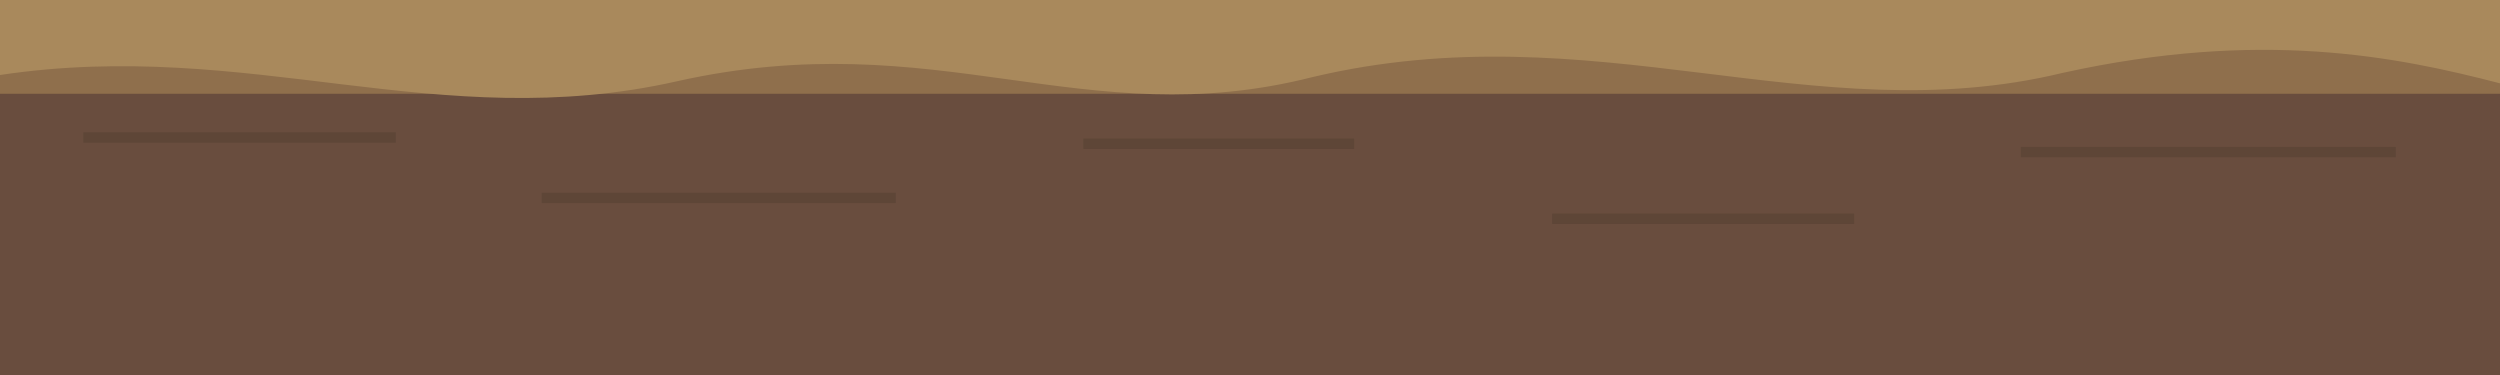
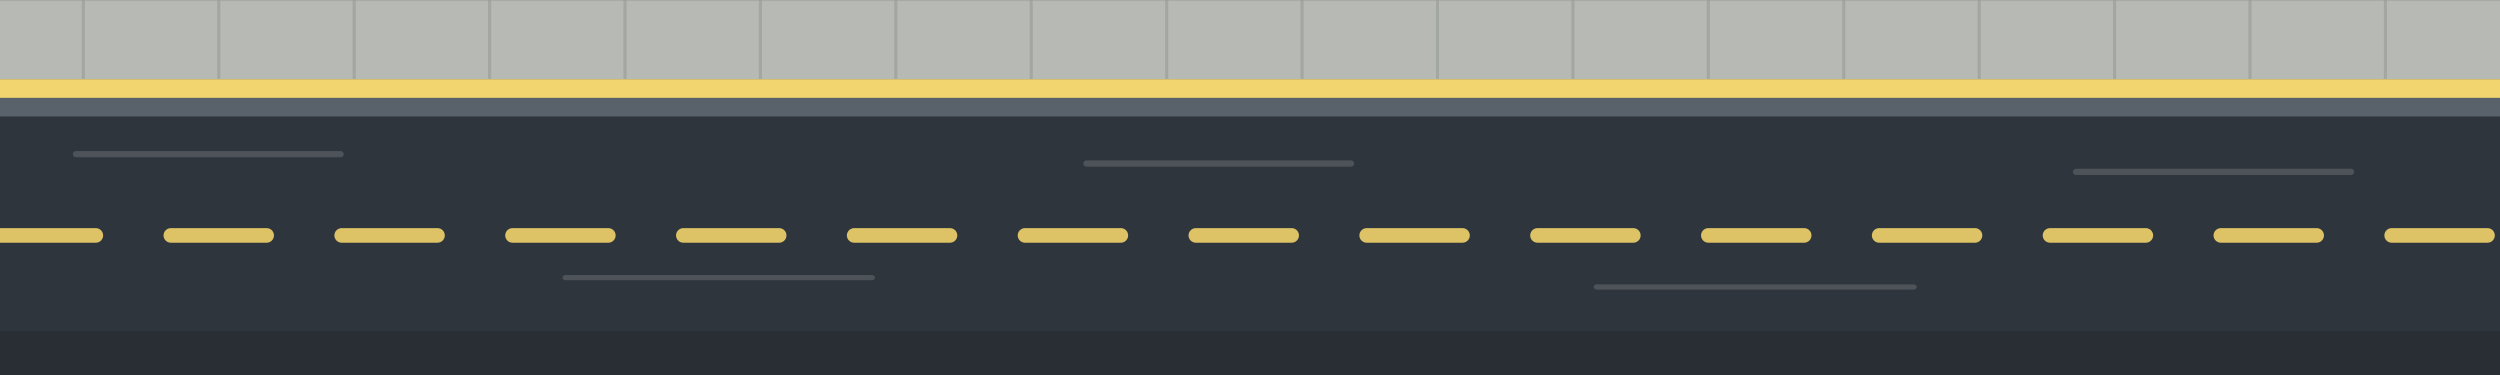
<svg xmlns="http://www.w3.org/2000/svg" width="2400" height="360" viewBox="0 0 2400 360">
-   <rect width="2400" height="360" fill="#694d3e" />
-   <rect y="0" width="2400" height="90" fill="#8f6f4c" />
-   <path d="M0 72 C240 36 420 130 650 78 C900 22 1040 130 1260 74 C1530 10 1740 128 1980 70 C2170 28 2300 54 2400 80 L2400 0 L0 0 Z" fill="#a9895c" />
-   <g stroke="#554031" stroke-width="10" opacity=".55">
-     <path d="M80 132 H380" />
-     <path d="M520 190 H860" />
-     <path d="M1040 138 H1300" />
-     <path d="M1490 210 H1780" />
-     <path d="M1940 146 H2300" />
+   <rect width="2400" height="360" fill="#30363d" />
+   <rect y="0" width="2400" height="76" fill="#b7b9b4" />
+   <g fill="#a7aaa5">
+     <rect x="0" y="0" width="2400" height="1" />
+     <path d="M0 25 H2400" />
+     <path d="M0 51 H2400" />
+   </g>
+   <g stroke="#989c98" stroke-width="3" opacity=".65">
+     <path d="M80 0 V76" />
+     <path d="M210 0 V76" />
+     <path d="M340 0 V76" />
+     <path d="M470 0 V76" />
+     <path d="M600 0 V76" />
+     <path d="M730 0 V76" />
+     <path d="M860 0 V76" />
+     <path d="M990 0 V76" />
+     <path d="M1120 0 V76" />
+     <path d="M1250 0 V76" />
+     <path d="M1380 0 V76" />
+     <path d="M1510 0 V76" />
+     <path d="M1640 0 V76" />
+     <path d="M1770 0 V76" />
+     <path d="M1900 0 V76" />
+     <path d="M2030 0 V76" />
+     <path d="M2160 0 V76" />
+     <path d="M2290 0 V76" />
+   </g>
+   <rect y="76" width="2400" height="18" fill="#f2d56f" />
+   <rect y="94" width="2400" height="18" fill="#59616a" />
+   <rect y="112" width="2400" height="248" fill="#2f353c" />
+   <g opacity=".15" fill="#ffffff">
+     <rect x="70" y="145" width="260" height="6" rx="3" />
+     <rect x="540" y="264" width="300" height="5" rx="3" />
+     <rect x="1040" y="154" width="260" height="6" rx="3" />
+     <rect x="1530" y="273" width="310" height="5" rx="3" />
+     <rect x="1990" y="162" width="270" height="6" rx="3" />
+   </g>
+   <g stroke="#f0d36a" stroke-width="14" stroke-linecap="round" stroke-dasharray="92 72" opacity=".9">
+     <path d="M0 226 H2400" />
+   </g>
+   <g fill="#1f252b" opacity=".45">
+     <rect x="0" y="318" width="2400" height="42" />
  </g>
</svg>
